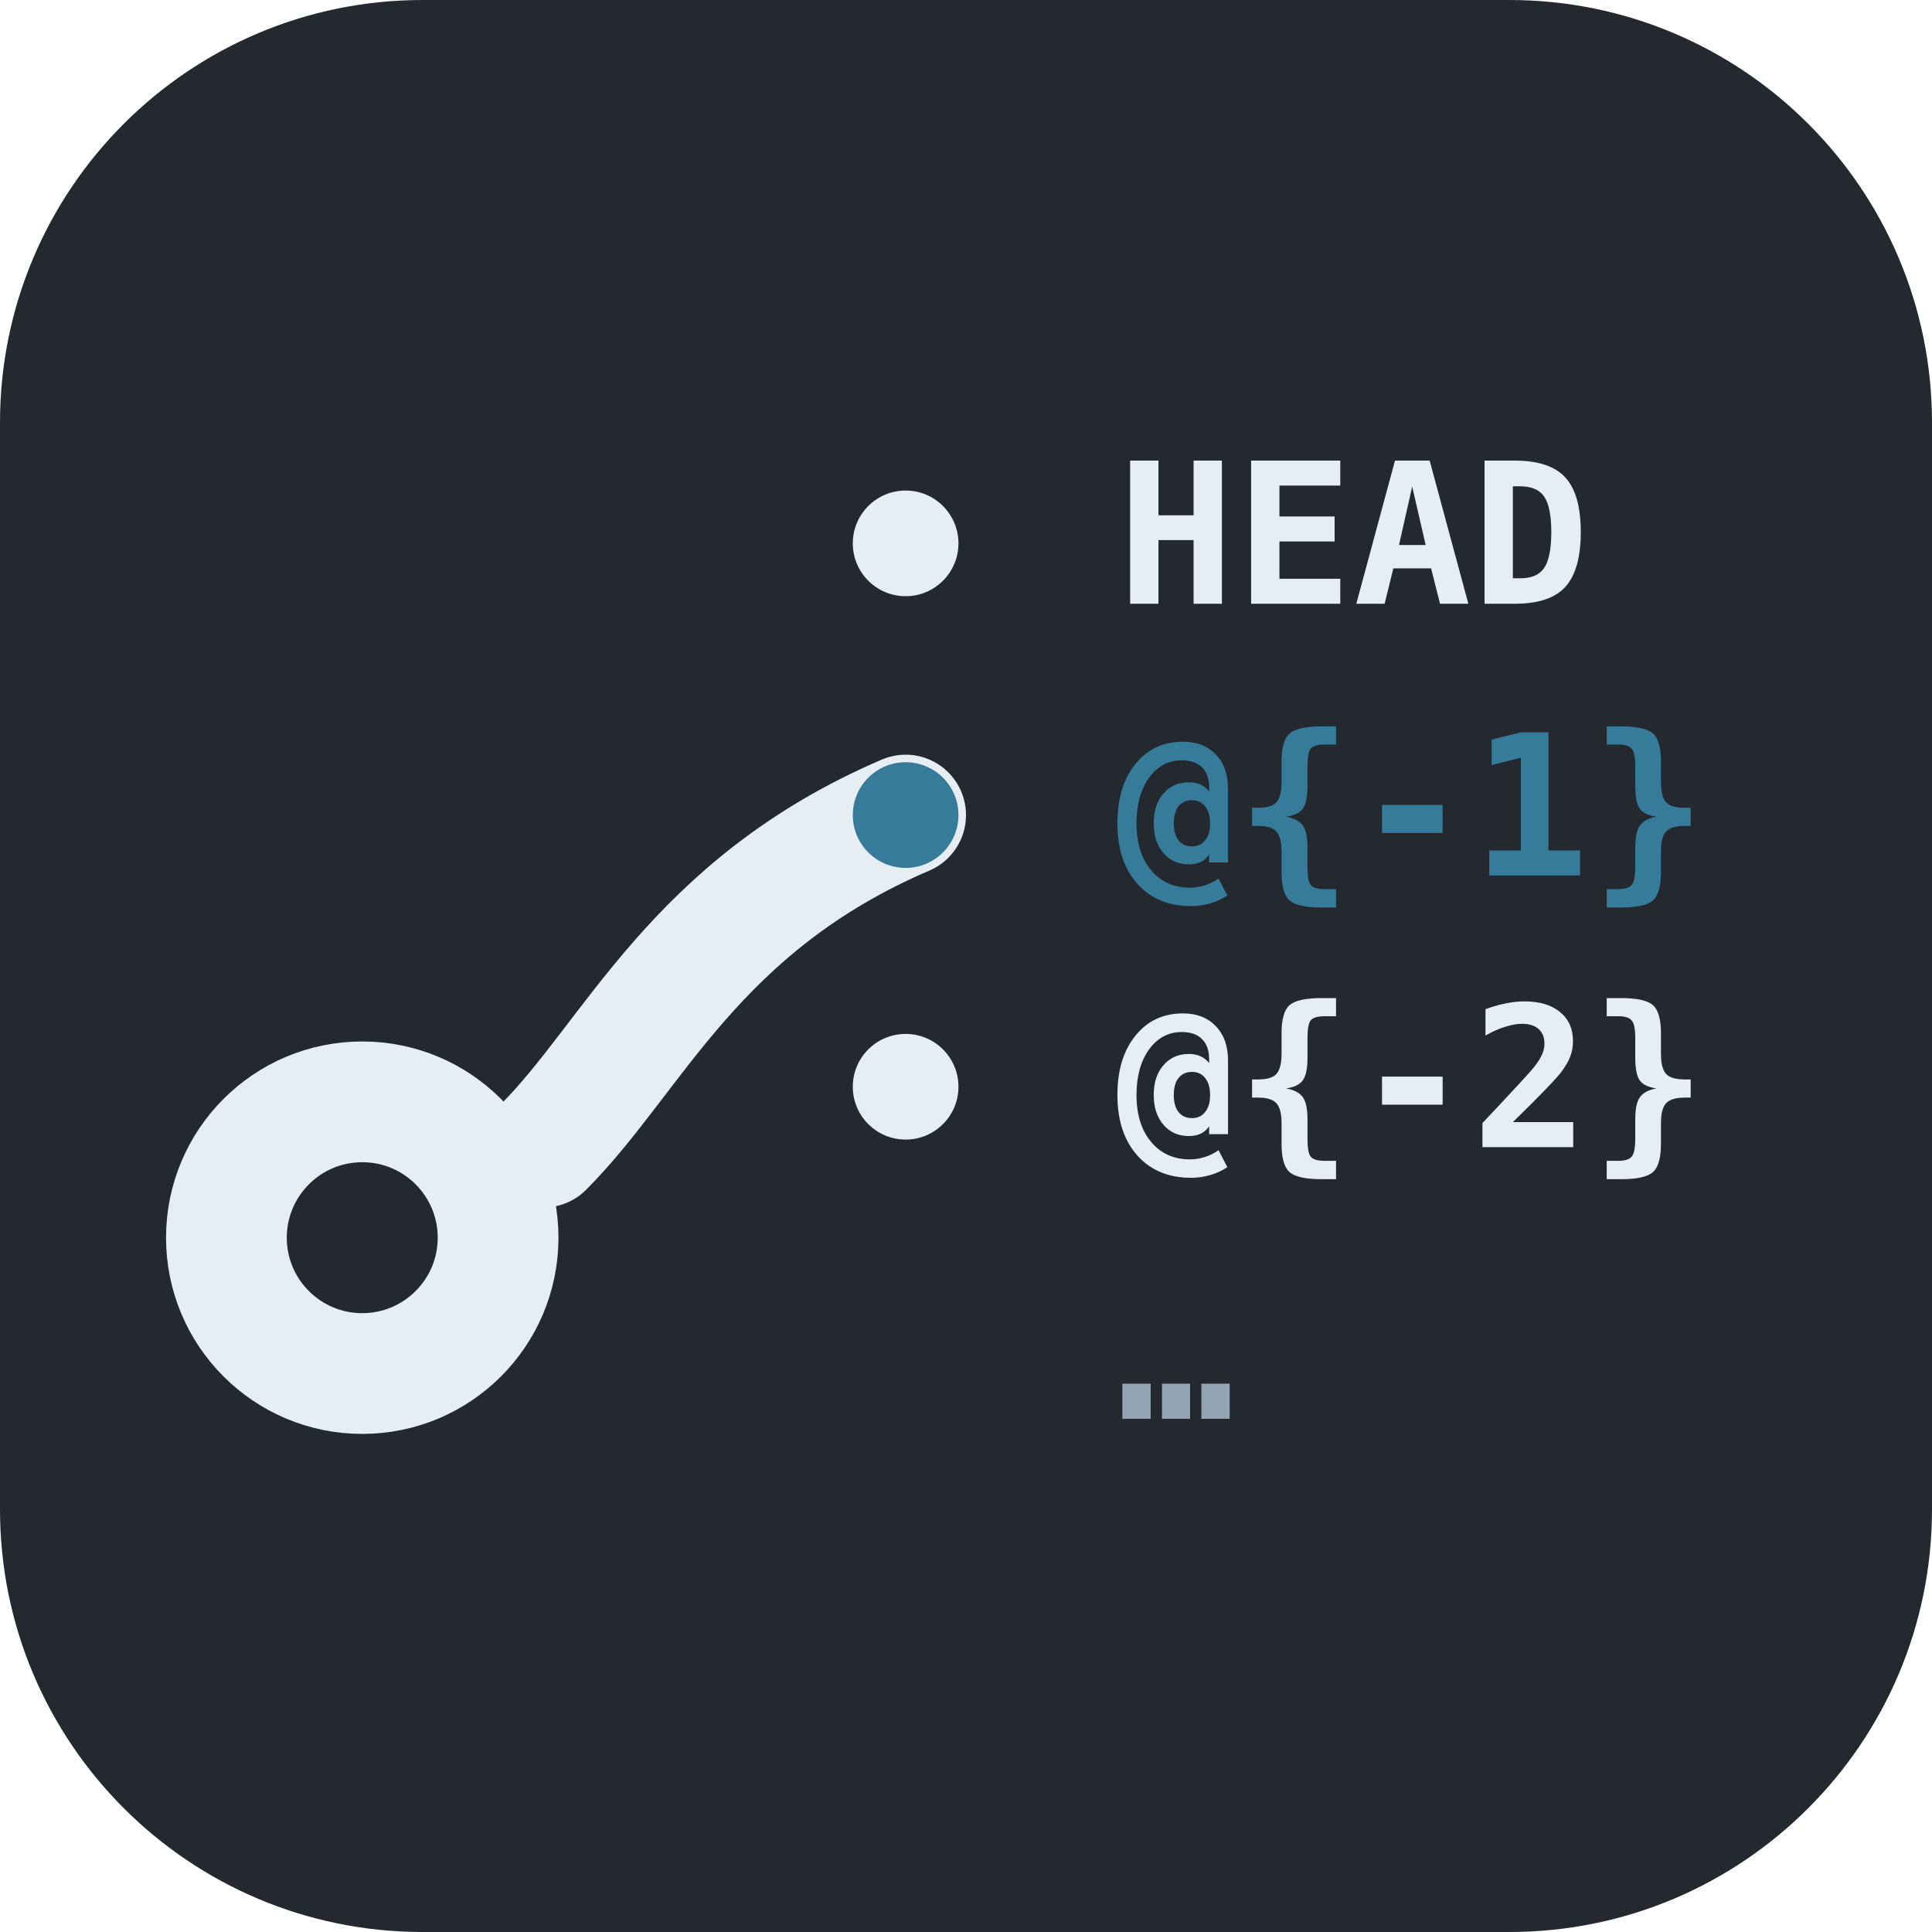
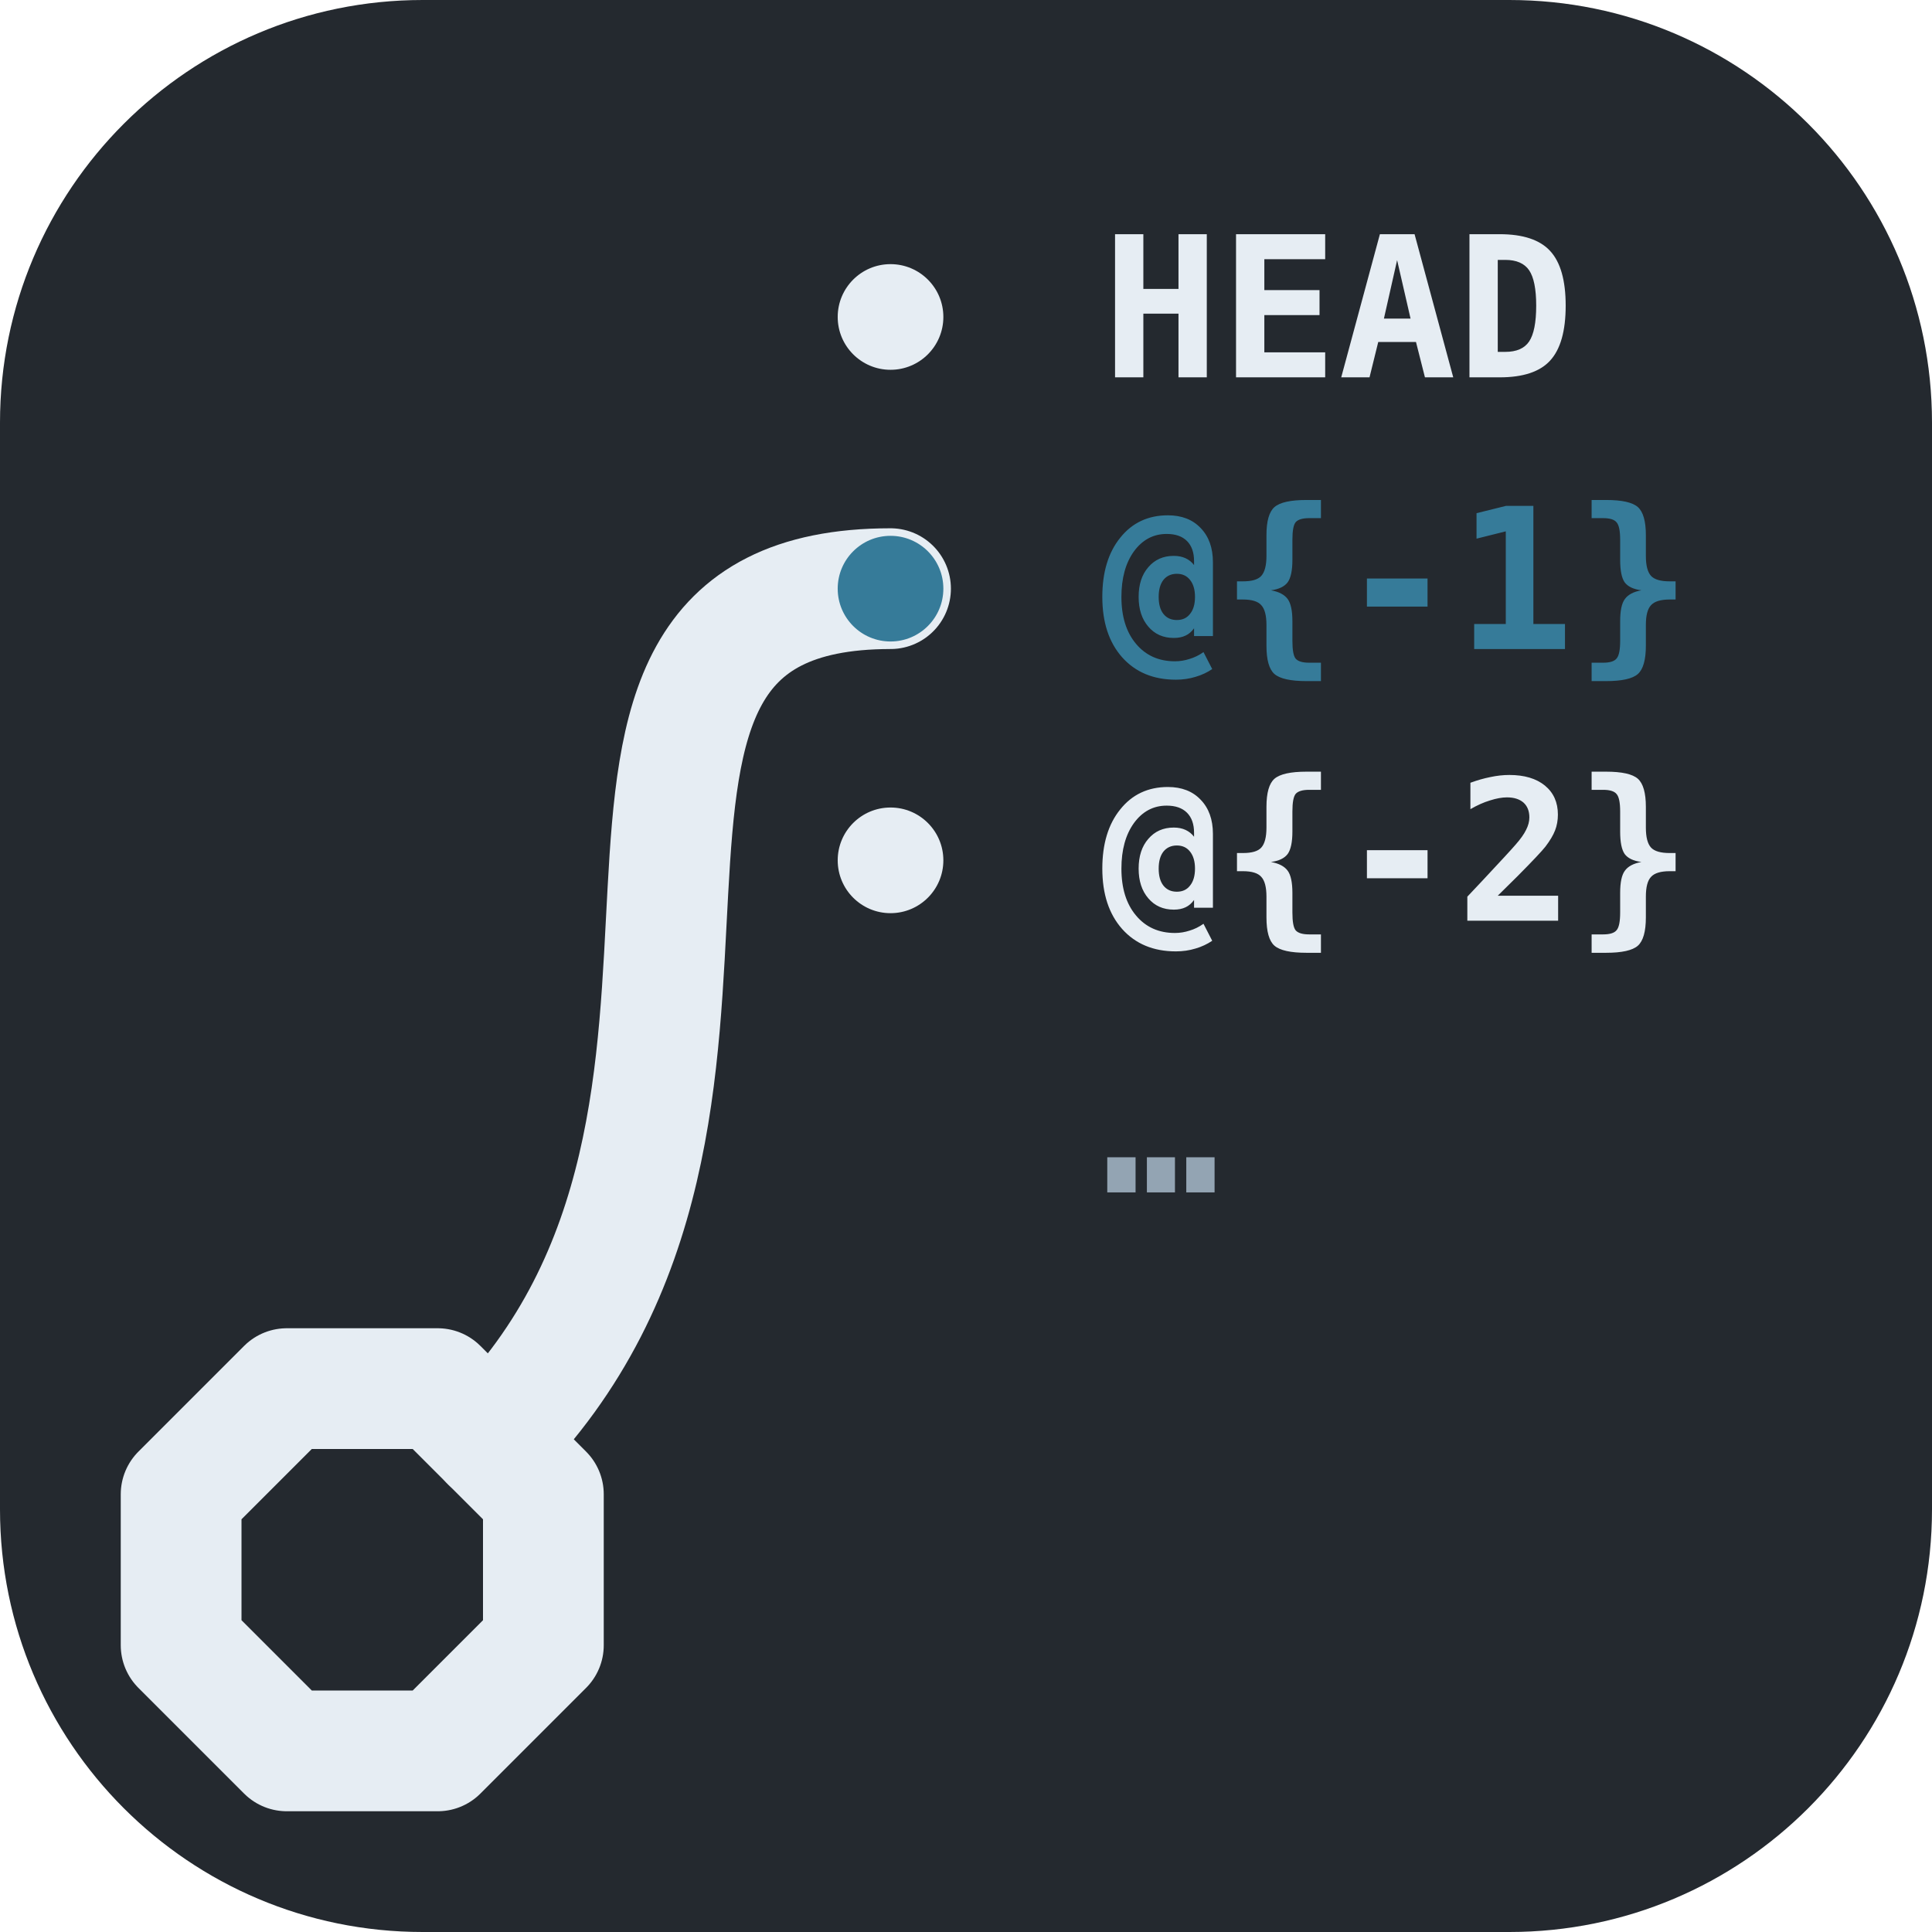
<svg xmlns="http://www.w3.org/2000/svg" viewBox="0 0 128 128" role="img" aria-labelledby="title">
  <rect width="128" height="128" rx="28" fill="#24292f" />
-   <circle cx="24" cy="82" r="9" fill="#24292f" stroke="#e6edf3" stroke-width="8" />
-   <path d="M36 76 C42 70 46 60 60 54" fill="none" stroke="#e6edf3" stroke-width="8" stroke-linecap="round" stroke-linejoin="round" />
-   <circle cx="60" cy="36" r="3.5" fill="#e6edf3" />
-   <circle cx="60" cy="54" r="3.5" fill="#367B99" />
-   <circle cx="60" cy="72" r="3.5" fill="#e6edf3" />
-   <text x="74" y="40" text-anchor="start" font-family="ui-monospace, SFMono-Regular, Menlo, Consolas, monospace" font-size="13" font-weight="700" fill="#e6edf3">HEAD</text>
-   <text x="74" y="58" text-anchor="start" font-family="ui-monospace, SFMono-Regular, Menlo, Consolas, monospace" font-size="13" font-weight="700" fill="#367B99">@{-1}</text>
-   <text x="74" y="76" text-anchor="start" font-family="ui-monospace, SFMono-Regular, Menlo, Consolas, monospace" font-size="13" font-weight="700" fill="#e6edf3">@{-2}</text>
-   <text x="74" y="94" text-anchor="start" font-family="ui-monospace, SFMono-Regular, Menlo, Consolas, monospace" font-size="13" font-weight="700" fill="#93a4b3">…</text>
+   <polygon points="36,109 29,116 19,116 12,109 12,99 19,92 29,92 36,99" fill="#24292f" stroke="#e6edf3" stroke-width="8" stroke-linejoin="round" />
+   <path d="M32.5 95.5 C54.5 73.5 33 39 59 39" fill="none" stroke="#e6edf3" stroke-width="8" stroke-linecap="round" stroke-linejoin="round" />
+   <circle cx="59" cy="21" r="3.5" fill="#e6edf3" />
+   <circle cx="59" cy="39" r="3.5" fill="#367B99" />
+   <circle cx="59" cy="57" r="3.5" fill="#e6edf3" />
+   <text x="73" y="25" text-anchor="start" font-family="ui-monospace, SFMono-Regular, Menlo, Consolas, monospace" font-size="13" font-weight="700" fill="#e6edf3">HEAD</text>
+   <text x="73" y="43" text-anchor="start" font-family="ui-monospace, SFMono-Regular, Menlo, Consolas, monospace" font-size="13" font-weight="700" fill="#367B99">@{-1}</text>
+   <text x="73" y="61" text-anchor="start" font-family="ui-monospace, SFMono-Regular, Menlo, Consolas, monospace" font-size="13" font-weight="700" fill="#e6edf3">@{-2}</text>
+   <text x="73" y="79" text-anchor="start" font-family="ui-monospace, SFMono-Regular, Menlo, Consolas, monospace" font-size="13" font-weight="700" fill="#93a4b3">…</text>
</svg>
